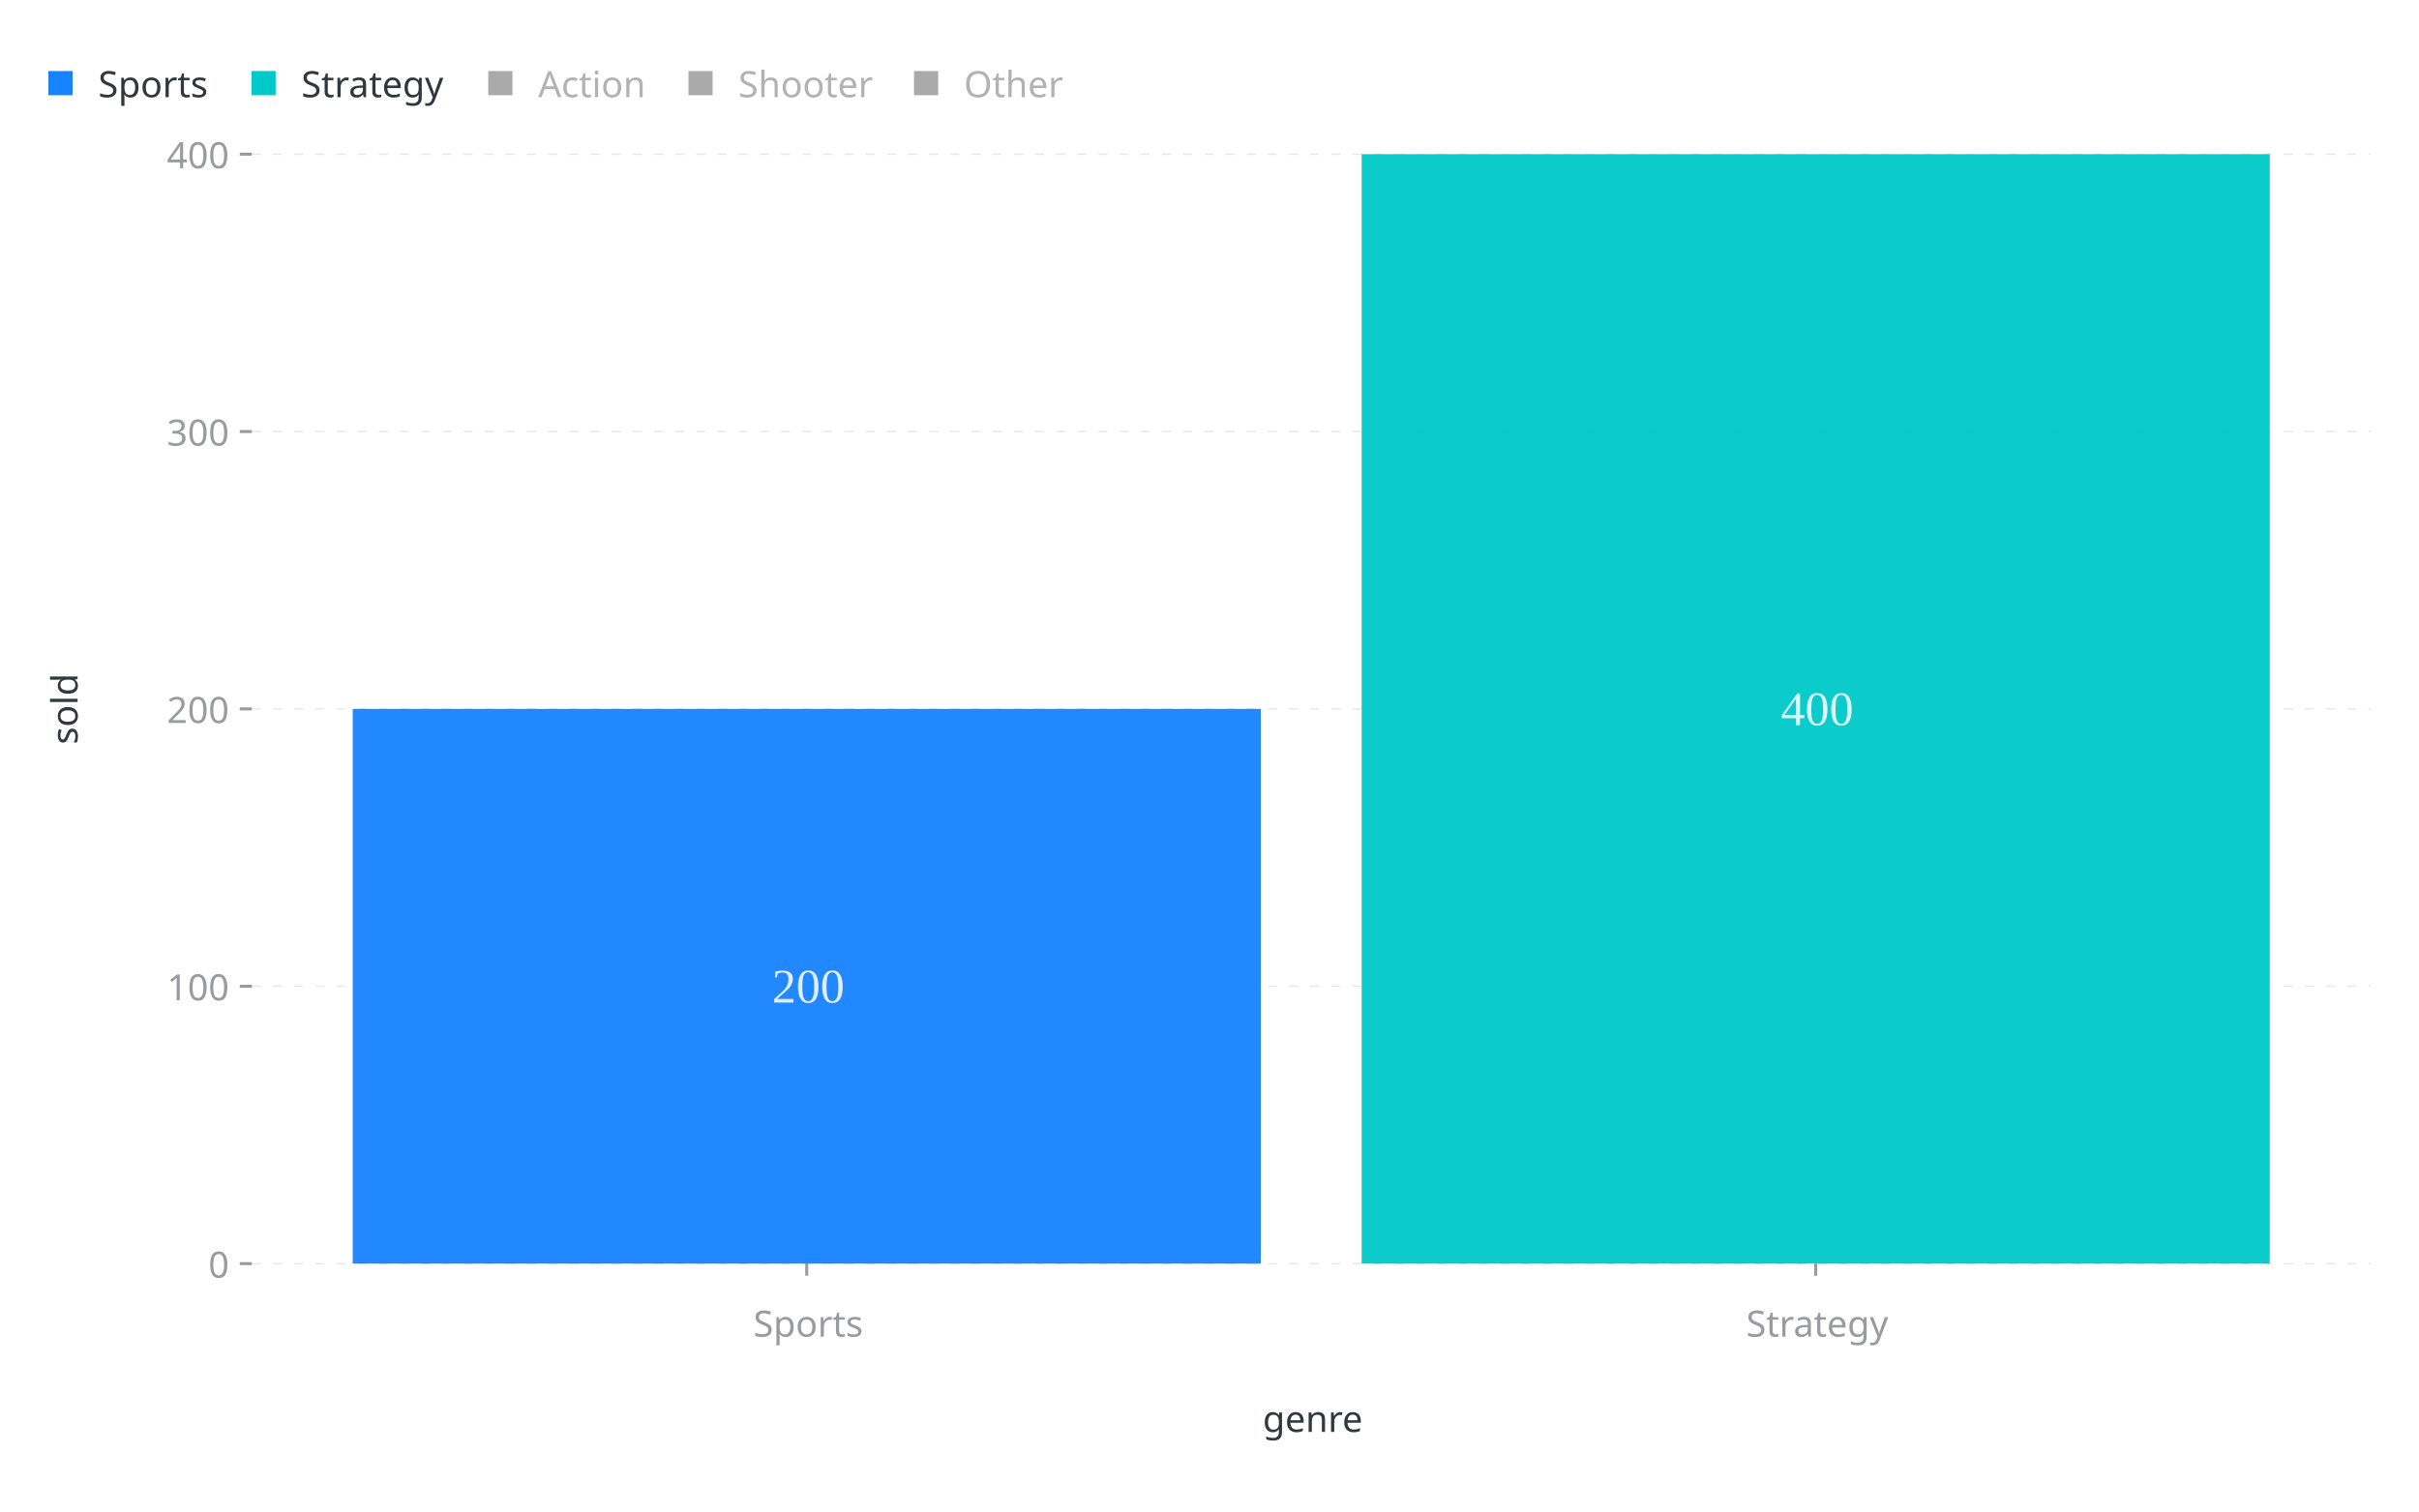
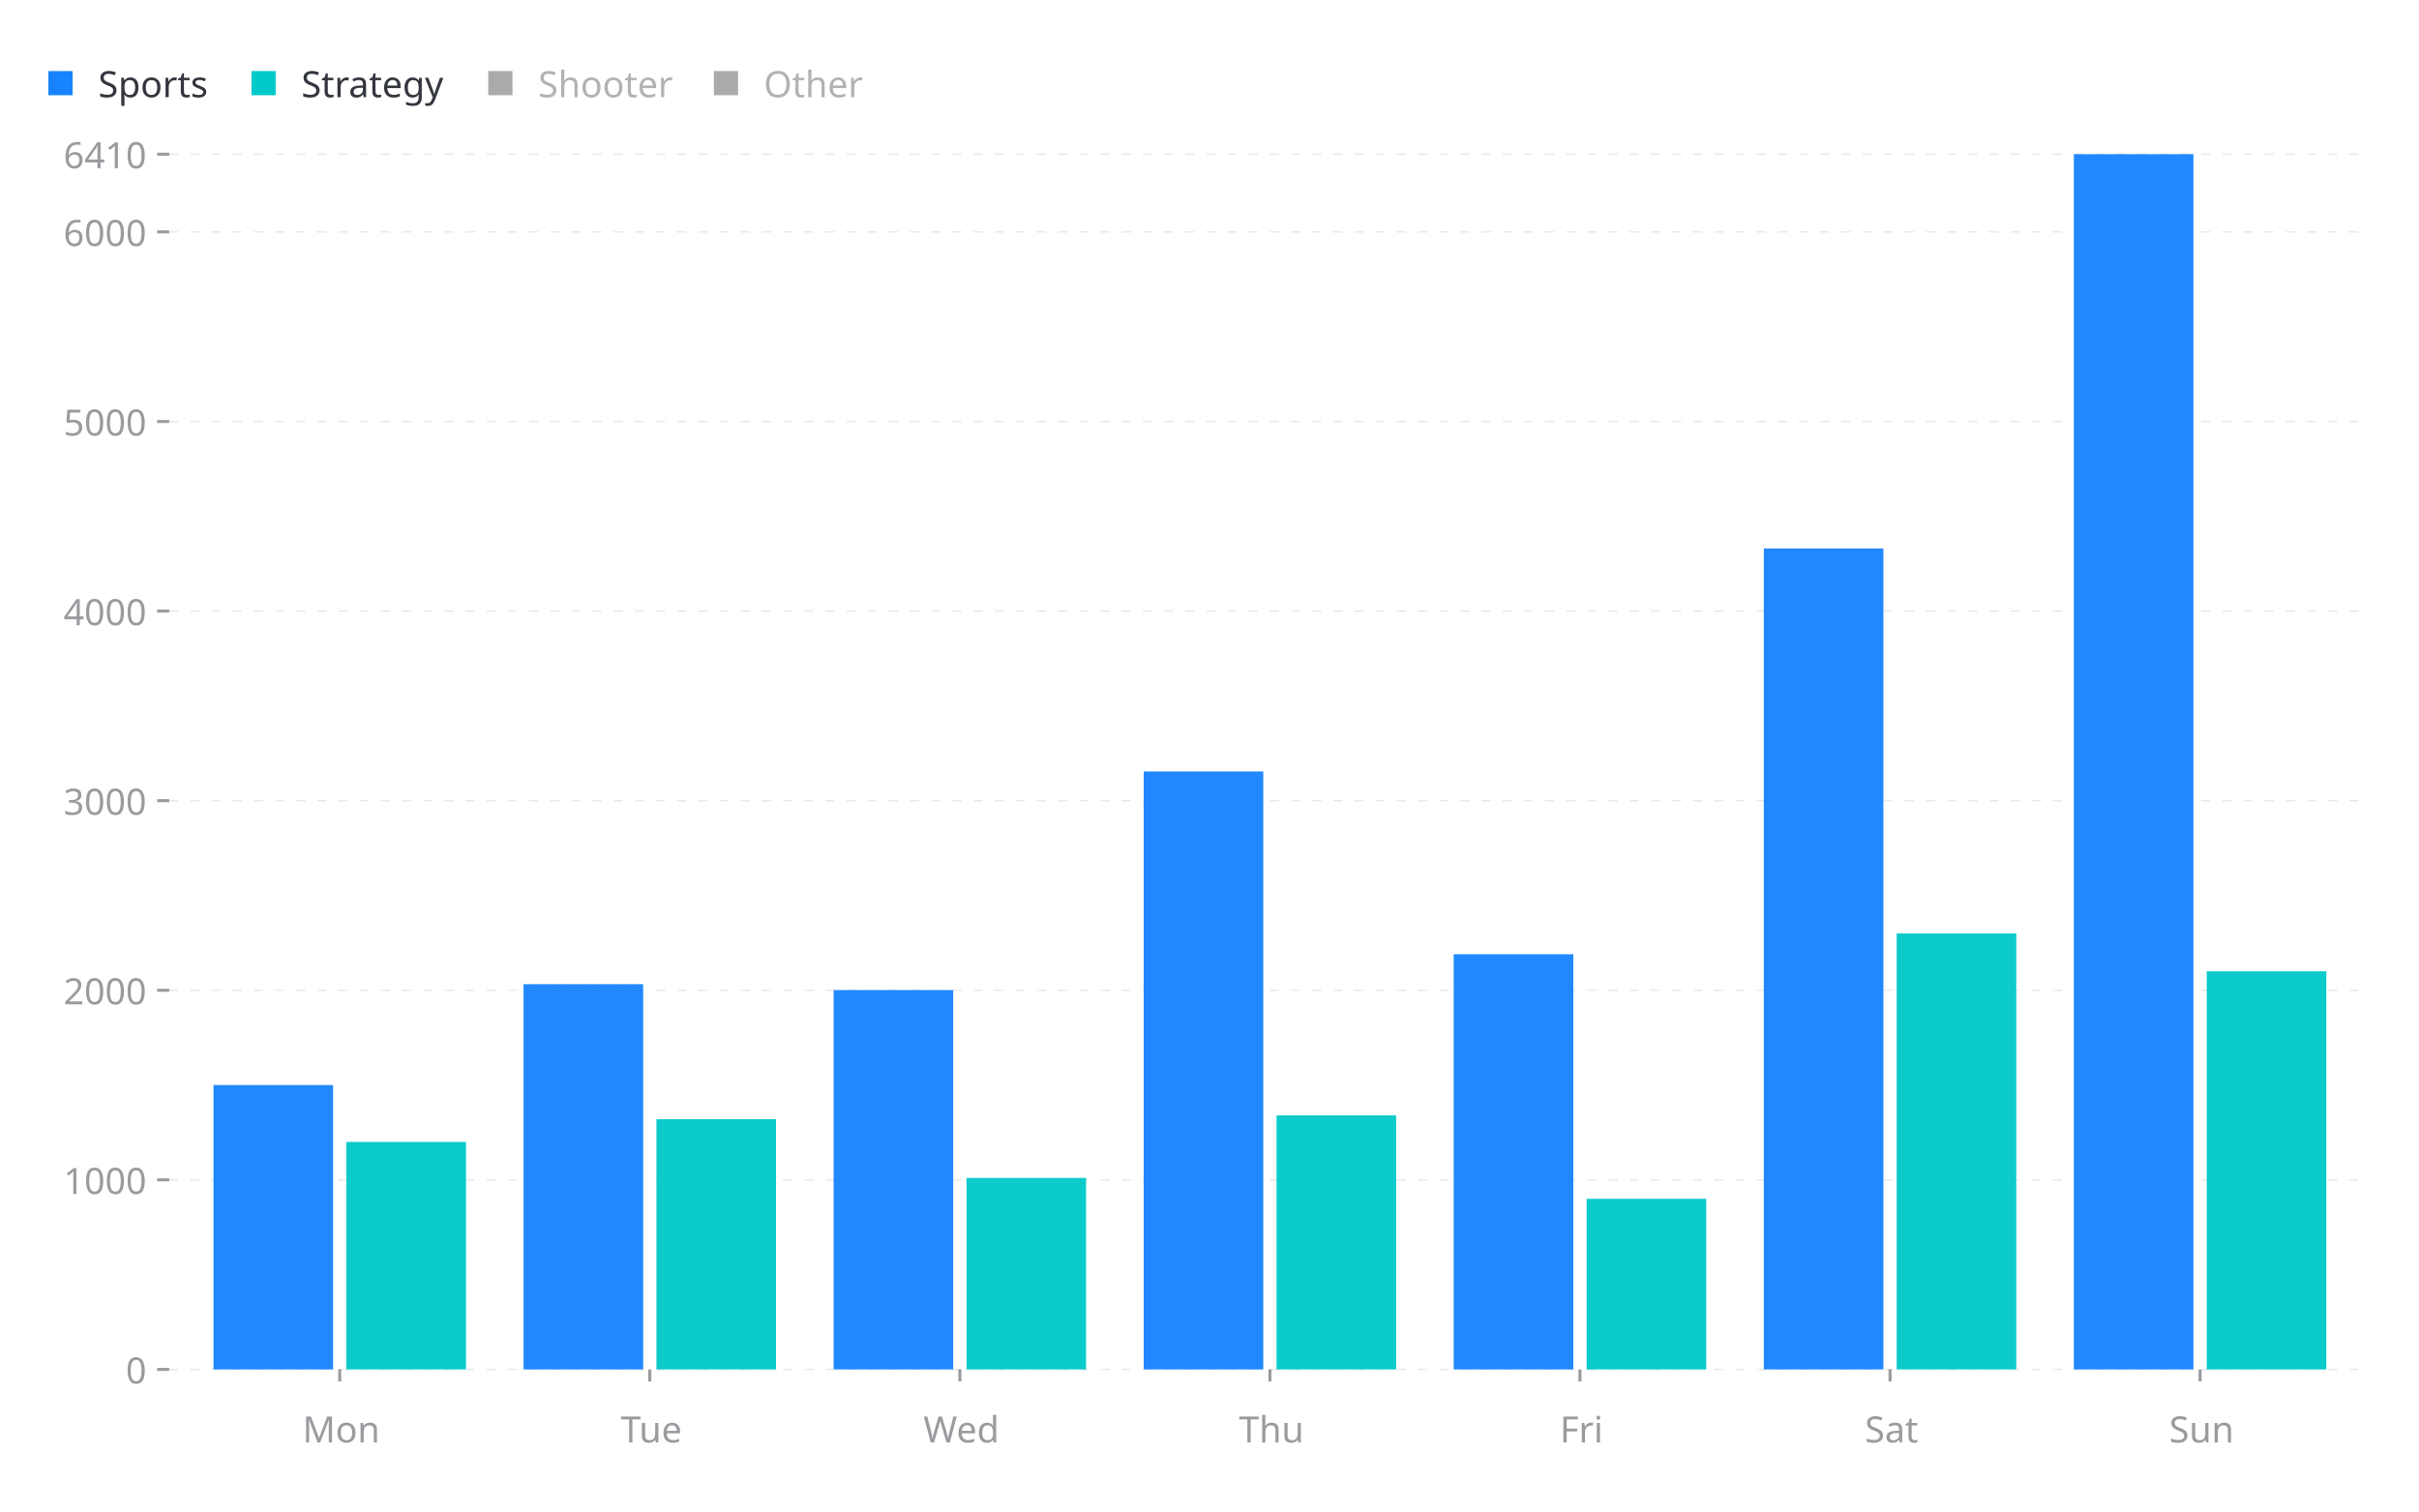
<svg xmlns="http://www.w3.org/2000/svg" width="800" height="500" color-interpolation-filters="sRGB" style="background: transparent;">
  <defs>
    <clipPath id="b" transform="matrix(1 0 0 1 -16 -16)">
      <use href="#a" transform="matrix(1 0 0 1 16 16)" />
    </clipPath>
  </defs>
  <g>
    <g fill="none">
      <g fill="none" class="view">
        <g>
          <path width="800" height="500" x="0" y="0" fill="rgba(0,0,0,0)" d="m0 0 800 0 0 500-800 0z" class="area" />
        </g>
        <g>
          <path width="768" height="468" x="16" y="16" fill="rgba(0,0,0,0)" d="m16 16 768 0 0 468-768 0z" class="area" />
        </g>
        <g>
-           <path width="700.72" height="367" x="83.28" y="51" fill="rgba(0,0,0,0)" d="m83.28 51 700.72 0 0 367-700.72 0z" class="area" />
+           <path width="728.04" height="402" x="55.96" y="51" fill="rgba(0,0,0,0)" d="m55.96 51 728.04 0 0 402-728.04 0z" class="area" />
        </g>
        <g>
-           <path width="700.72" height="367" x="83.28" y="51" fill="rgba(0,0,0,0)" d="m83.28 51 700.72 0 0 367-700.72 0z" class="area" />
+           <path width="728.04" height="402" x="55.96" y="51" fill="rgba(0,0,0,0)" d="m55.96 51 728.04 0 0 402-728.04 0z" class="area" />
        </g>
        <g fill="none" class="component">
          <g fill="none" transform="matrix(1 0 0 1 16 16)">
            <g fill="none" class="legend-category">
              <g fill="none" class="legend-title-group">
                <g fill="none" class="legend-title" />
              </g>
              <g fill="none" class="legend-items-group">
                <g fill="none" class="legend-items">
                  <g fill="none" class="items-navigator">
                    <g fill="none" class="navigator-content-group" clip-path="url(#b)">
                      <g fill="none" class="navigator-play-window">
                        <g fill="none" class="items-item-page">
                          <g fill="none" class="items-item">
                            <g fill="none" class="legend-category-item-background-group">
                              <g>
                                <path width="55.16" height="23" fill="rgba(0,0,0,0)" d="m0 0 55.16 0 0 23-55.16 0z" class="legend-category-item-background" visibility="visible" />
                              </g>
                            </g>
                            <g fill="none" class="legend-category-item-marker-group" transform="matrix(.5 0 0 .5 4 11.5)">
                              <g>
                                <path fill="rgba(23,131,255,1)" stroke-width="0" d="m-8-8 16 0 0 16-16 0Z" class="legend-category-item-marker" visibility="visible" />
                              </g>
                            </g>
                            <g fill="none" class="legend-category-item-label-group" transform="matrix(1 0 0 1 16 11.5)">
                              <g>
                                <text fill="rgba(29,33,41,1)" fill-opacity=".9" stroke-width="1" class="legend-category-item-label" dominant-baseline="central" dx=".5" dy="0" font-family="sans-serif" font-size="12" font-style="normal" font-variant="normal" font-weight="normal" paint-order="stroke" style="transform:translate(0px, 0px);" text-anchor="left" visibility="visible">Sports</text>
                              </g>
                            </g>
                            <g fill="none" class="legend-category-item-value-group" />
                          </g>
                          <g fill="none" class="items-item" transform="matrix(1 0 0 1 67.16 0)">
                            <g fill="none" class="legend-category-item-background-group">
                              <g>
                                <path width="66.32" height="23" fill="rgba(0,0,0,0)" d="m0 0 66.32 0 0 23-66.32 0z" class="legend-category-item-background" visibility="visible" />
                              </g>
                            </g>
                            <g fill="none" class="legend-category-item-marker-group" transform="matrix(.5 0 0 .5 4 11.5)">
                              <g>
                                <path fill="rgba(0,201,201,1)" stroke-width="0" d="m-8-8 16 0 0 16-16 0Z" class="legend-category-item-marker" visibility="visible" />
                              </g>
                            </g>
                            <g fill="none" class="legend-category-item-label-group" transform="matrix(1 0 0 1 16 11.5)">
                              <g>
                                <text fill="rgba(29,33,41,1)" fill-opacity=".9" stroke-width="1" class="legend-category-item-label" dominant-baseline="central" dx=".5" dy="0" font-family="sans-serif" font-size="12" font-style="normal" font-variant="normal" font-weight="normal" paint-order="stroke" style="transform:translate(0px, 0px);" text-anchor="left" visibility="visible">Strategy</text>
                              </g>
                            </g>
                            <g fill="none" class="legend-category-item-value-group" />
                          </g>
                          <g fill="none" class="items-item" transform="matrix(1 0 0 1 145.48 0)">
                            <g fill="none" class="legend-category-item-background-group">
                              <g>
-                                 <path width="54.2" height="23" fill="rgba(0,0,0,0)" d="m0 0 54.2 0 0 23-54.2 0z" class="legend-category-item-background" visibility="visible" />
+                                 <path width="62.6" height="23" fill="rgba(0,0,0,0)" d="m0 0 62.6 0 0 23-62.6 0z" class="legend-category-item-background" visibility="visible" />
                              </g>
                            </g>
                            <g fill="none" class="legend-category-item-marker-group" transform="matrix(.5 0 0 .5 4 11.5)">
                              <g>
                                <path fill="rgba(170,170,170,1)" stroke="rgba(170,170,170,1)" stroke-width="0" d="m-8-8 16 0 0 16-16 0Z" class="legend-category-item-marker" visibility="visible" />
                              </g>
                            </g>
                            <g fill="none" class="legend-category-item-label-group" transform="matrix(1 0 0 1 16 11.5)">
                              <g>
-                                 <text fill="rgba(170,170,170,1)" fill-opacity=".9" stroke-width="1" class="legend-category-item-label" dominant-baseline="central" dx=".5" dy="0" font-family="sans-serif" font-size="12" font-style="normal" font-variant="normal" font-weight="normal" paint-order="stroke" style="transform:translate(0px, 0px);" text-anchor="left" visibility="visible">Action</text>
+                                 <text fill="rgba(170,170,170,1)" fill-opacity=".9" stroke-width="1" class="legend-category-item-label" dominant-baseline="central" dx=".5" dy="0" font-family="sans-serif" font-size="12" font-style="normal" font-variant="normal" font-weight="normal" paint-order="stroke" style="transform:translate(0px, 0px);" text-anchor="left" visibility="visible">Shooter</text>
                              </g>
                            </g>
                            <g fill="none" class="legend-category-item-value-group" />
                          </g>
-                           <g fill="none" class="items-item" transform="matrix(1 0 0 1 211.68 0)">
-                             <g fill="none" class="legend-category-item-background-group">
-                               <g>
-                                 <path width="62.6" height="23" fill="rgba(0,0,0,0)" d="m0 0 62.6 0 0 23-62.6 0z" class="legend-category-item-background" visibility="visible" />
-                               </g>
-                             </g>
-                             <g fill="none" class="legend-category-item-marker-group" transform="matrix(.5 0 0 .5 4 11.5)">
-                               <g>
-                                 <path fill="rgba(170,170,170,1)" stroke="rgba(170,170,170,1)" stroke-width="0" d="m-8-8 16 0 0 16-16 0Z" class="legend-category-item-marker" visibility="visible" />
-                               </g>
-                             </g>
-                             <g fill="none" class="legend-category-item-label-group" transform="matrix(1 0 0 1 16 11.5)">
-                               <g>
-                                 <text fill="rgba(170,170,170,1)" fill-opacity=".9" stroke-width="1" class="legend-category-item-label" dominant-baseline="central" dx=".5" dy="0" font-family="sans-serif" font-size="12" font-style="normal" font-variant="normal" font-weight="normal" paint-order="stroke" style="transform:translate(0px, 0px);" text-anchor="left" visibility="visible">Shooter</text>
-                               </g>
-                             </g>
-                             <g fill="none" class="legend-category-item-value-group" />
-                           </g>
-                           <g fill="none" class="items-item" transform="matrix(1 0 0 1 286.28 0)">
+                           <g fill="none" class="items-item" transform="matrix(1 0 0 1 220.08 0)">
                            <g fill="none" class="legend-category-item-background-group">
                              <g>
                                <path width="49.76" height="23" fill="rgba(0,0,0,0)" d="m0 0 49.76 0 0 23-49.76 0z" class="legend-category-item-background" visibility="visible" />
                              </g>
                            </g>
                            <g fill="none" class="legend-category-item-marker-group" transform="matrix(.5 0 0 .5 4 11.5)">
                              <g>
                                <path fill="rgba(170,170,170,1)" stroke="rgba(170,170,170,1)" stroke-width="0" d="m-8-8 16 0 0 16-16 0Z" class="legend-category-item-marker" visibility="visible" />
                              </g>
                            </g>
                            <g fill="none" class="legend-category-item-label-group" transform="matrix(1 0 0 1 16 11.5)">
                              <g>
                                <text fill="rgba(170,170,170,1)" fill-opacity=".9" stroke-width="1" class="legend-category-item-label" dominant-baseline="central" dx=".5" dy="0" font-family="sans-serif" font-size="12" font-style="normal" font-variant="normal" font-weight="normal" paint-order="stroke" style="transform:translate(0px, 0px);" text-anchor="left" visibility="visible">Other</text>
                              </g>
                            </g>
                            <g fill="none" class="legend-category-item-value-group" />
                          </g>
                        </g>
                      </g>
                    </g>
                    <g fill="none" class="navigator-controller" />
                    <g>
-                       <path id="a" width="336.04" height="23" fill="none" d="m0 0 336.04 0 0 23-336.04 0z" class="navigator-clip-path" />
+                       <path id="a" width="269.84" height="23" fill="none" d="m0 0 269.84 0 0 23-269.84 0z" class="navigator-clip-path" />
                    </g>
                  </g>
                </g>
              </g>
            </g>
          </g>
        </g>
        <g fill="none" class="component">
          <g fill="none" class="axis">
            <g fill="none" class="axis-grid-group" />
            <g fill="none" class="axis-main-group">
              <g fill="none" class="axis-line-group">
                <g>
-                   <line x1="83.28" x2="784" y1="418" y2="418" fill="none" stroke="rgba(29,33,41,1)" stroke-opacity=".45" stroke-width=".5" class="axis-line axis-line" opacity="0" />
+                   <line x1="55.96" x2="784" y1="453" y2="453" fill="none" stroke="rgba(29,33,41,1)" stroke-opacity=".45" stroke-width=".5" class="axis-line axis-line" opacity="0" />
                </g>
              </g>
              <g fill="none" class="axis-tick-group">
-                 <g fill="none" class="axis-tick" transform="matrix(1 0 0 1 266.802 418)">
-                   <g>
-                     <line x1="0" x2="0" y1="0" y2="4" fill="none" stroke="rgba(29,33,41,1)" stroke-width="1" class="axis-tick-item" opacity=".45" />
-                   </g>
-                 </g>
-                 <g fill="none" class="axis-tick" transform="matrix(1 0 0 1 600.478 418)">
+                 <g fill="none" class="axis-tick" transform="matrix(1 0 0 1 112.3575 453)">
+                   <g>
+                     <line x1="0" x2="0" y1="0" y2="4" fill="none" stroke="rgba(29,33,41,1)" stroke-width="1" class="axis-tick-item" opacity=".45" />
+                   </g>
+                 </g>
+                 <g fill="none" class="axis-tick" transform="matrix(1 0 0 1 214.8983 453)">
+                   <g>
+                     <line x1="0" x2="0" y1="0" y2="4" fill="none" stroke="rgba(29,33,41,1)" stroke-width="1" class="axis-tick-item" opacity=".45" />
+                   </g>
+                 </g>
+                 <g fill="none" class="axis-tick" transform="matrix(1 0 0 1 317.4391 453)">
+                   <g>
+                     <line x1="0" x2="0" y1="0" y2="4" fill="none" stroke="rgba(29,33,41,1)" stroke-width="1" class="axis-tick-item" opacity=".45" />
+                   </g>
+                 </g>
+                 <g fill="none" class="axis-tick" transform="matrix(1 0 0 1 419.98 453)">
+                   <g>
+                     <line x1="0" x2="0" y1="0" y2="4" fill="none" stroke="rgba(29,33,41,1)" stroke-width="1" class="axis-tick-item" opacity=".45" />
+                   </g>
+                 </g>
+                 <g fill="none" class="axis-tick" transform="matrix(1 0 0 1 522.5209 453)">
+                   <g>
+                     <line x1="0" x2="0" y1="0" y2="4" fill="none" stroke="rgba(29,33,41,1)" stroke-width="1" class="axis-tick-item" opacity=".45" />
+                   </g>
+                 </g>
+                 <g fill="none" class="axis-tick" transform="matrix(1 0 0 1 625.0617 453)">
+                   <g>
+                     <line x1="0" x2="0" y1="0" y2="4" fill="none" stroke="rgba(29,33,41,1)" stroke-width="1" class="axis-tick-item" opacity=".45" />
+                   </g>
+                 </g>
+                 <g fill="none" class="axis-tick" transform="matrix(1 0 0 1 727.6025 453)">
                  <g>
                    <line x1="0" x2="0" y1="0" y2="4" fill="none" stroke="rgba(29,33,41,1)" stroke-width="1" class="axis-tick-item" opacity=".45" />
                  </g>
                </g>
              </g>
              <g fill="none" class="axis-label-group">
-                 <g fill="none" class="axis-label" transform="matrix(1 0 0 1 266.802 426)">
-                   <g>
-                     <text fill="rgba(29,33,41,1)" stroke-width="1" class="axis-label-item" dominant-baseline="central" dx=".5" dy="11.5" font-family="sans-serif" font-size="12" font-style="normal" font-variant="normal" font-weight="normal" opacity=".45" paint-order="stroke" style="transform:translate(0px, 0px);" text-anchor="middle" visibility="visible">Sports</text>
-                   </g>
-                 </g>
-                 <g fill="none" class="axis-label" transform="matrix(1 0 0 1 600.478 426)">
-                   <g>
-                     <text fill="rgba(29,33,41,1)" stroke-width="1" class="axis-label-item" dominant-baseline="central" dx=".5" dy="11.5" font-family="sans-serif" font-size="12" font-style="normal" font-variant="normal" font-weight="normal" opacity=".45" paint-order="stroke" style="transform:translate(0px, 0px);" text-anchor="middle" visibility="visible">Strategy</text>
-                   </g>
-                 </g>
-               </g>
-             </g>
-             <g fill="none" class="axis-title-group" transform="matrix(1 0 0 1 433.64 472.5)">
-               <g transform="matrix(1 0 0 1 0 8)">
-                 <text fill="rgba(29,33,41,1)" stroke-width="1" class="axis-title" dominant-baseline="central" dx=".5" dy="-11.5" font-family="sans-serif" font-size="12" font-style="normal" font-variant="normal" font-weight="normal" opacity=".9" paint-order="stroke" style="transform:translate(0px, 0px);" text-anchor="middle">genre</text>
-               </g>
-             </g>
+                 <g fill="none" class="axis-label" transform="matrix(1 0 0 1 112.3575 461)">
+                   <g>
+                     <text fill="rgba(29,33,41,1)" stroke-width="1" class="axis-label-item" dominant-baseline="central" dx=".5" dy="11.5" font-family="sans-serif" font-size="12" font-style="normal" font-variant="normal" font-weight="normal" opacity=".45" paint-order="stroke" style="transform:translate(0px, 0px);" text-anchor="middle" visibility="visible">Mon</text>
+                   </g>
+                 </g>
+                 <g fill="none" class="axis-label" transform="matrix(1 0 0 1 214.8983 461)">
+                   <g>
+                     <text fill="rgba(29,33,41,1)" stroke-width="1" class="axis-label-item" dominant-baseline="central" dx=".5" dy="11.5" font-family="sans-serif" font-size="12" font-style="normal" font-variant="normal" font-weight="normal" opacity=".45" paint-order="stroke" style="transform:translate(0px, 0px);" text-anchor="middle" visibility="visible">Tue</text>
+                   </g>
+                 </g>
+                 <g fill="none" class="axis-label" transform="matrix(1 0 0 1 317.4391 461)">
+                   <g>
+                     <text fill="rgba(29,33,41,1)" stroke-width="1" class="axis-label-item" dominant-baseline="central" dx=".5" dy="11.5" font-family="sans-serif" font-size="12" font-style="normal" font-variant="normal" font-weight="normal" opacity=".45" paint-order="stroke" style="transform:translate(0px, 0px);" text-anchor="middle" visibility="visible">Wed</text>
+                   </g>
+                 </g>
+                 <g fill="none" class="axis-label" transform="matrix(1 0 0 1 419.98 461)">
+                   <g>
+                     <text fill="rgba(29,33,41,1)" stroke-width="1" class="axis-label-item" dominant-baseline="central" dx=".5" dy="11.5" font-family="sans-serif" font-size="12" font-style="normal" font-variant="normal" font-weight="normal" opacity=".45" paint-order="stroke" style="transform:translate(0px, 0px);" text-anchor="middle" visibility="visible">Thu</text>
+                   </g>
+                 </g>
+                 <g fill="none" class="axis-label" transform="matrix(1 0 0 1 522.5209 461)">
+                   <g>
+                     <text fill="rgba(29,33,41,1)" stroke-width="1" class="axis-label-item" dominant-baseline="central" dx=".5" dy="11.5" font-family="sans-serif" font-size="12" font-style="normal" font-variant="normal" font-weight="normal" opacity=".45" paint-order="stroke" style="transform:translate(0px, 0px);" text-anchor="middle" visibility="visible">Fri</text>
+                   </g>
+                 </g>
+                 <g fill="none" class="axis-label" transform="matrix(1 0 0 1 625.0617 461)">
+                   <g>
+                     <text fill="rgba(29,33,41,1)" stroke-width="1" class="axis-label-item" dominant-baseline="central" dx=".5" dy="11.5" font-family="sans-serif" font-size="12" font-style="normal" font-variant="normal" font-weight="normal" opacity=".45" paint-order="stroke" style="transform:translate(0px, 0px);" text-anchor="middle" visibility="visible">Sat</text>
+                   </g>
+                 </g>
+                 <g fill="none" class="axis-label" transform="matrix(1 0 0 1 727.6025 461)">
+                   <g>
+                     <text fill="rgba(29,33,41,1)" stroke-width="1" class="axis-label-item" dominant-baseline="central" dx=".5" dy="11.5" font-family="sans-serif" font-size="12" font-style="normal" font-variant="normal" font-weight="normal" opacity=".45" paint-order="stroke" style="transform:translate(0px, 0px);" text-anchor="middle" visibility="visible">Sun</text>
+                   </g>
+                 </g>
+               </g>
+             </g>
+             <g fill="none" class="axis-title-group" />
          </g>
        </g>
        <g fill="none" class="component">
          <g fill="none" class="axis">
            <g fill="none" class="axis-grid-group">
              <g fill="none" class="axis-grid">
                <g fill="none" class="grid-line-group">
                  <g>
-                     <path fill="none" stroke="rgba(29,33,41,1)" stroke-dasharray="3,4" stroke-opacity=".1" stroke-width=".5" d="m83.28 418 700.72 0" class="grid-line" />
-                   </g>
-                   <g>
-                     <path fill="none" stroke="rgba(29,33,41,1)" stroke-dasharray="3,4" stroke-opacity=".1" stroke-width=".5" d="m83.28 326.25 700.72 0" class="grid-line" />
-                   </g>
-                   <g>
-                     <path fill="none" stroke="rgba(29,33,41,1)" stroke-dasharray="3,4" stroke-opacity=".1" stroke-width=".5" d="m83.28 234.5 700.72 0" class="grid-line" />
-                   </g>
-                   <g>
-                     <path fill="none" stroke="rgba(29,33,41,1)" stroke-dasharray="3,4" stroke-opacity=".1" stroke-width=".5" d="m83.28 142.75 700.72 0" class="grid-line" />
-                   </g>
-                   <g>
-                     <path fill="none" stroke="rgba(29,33,41,1)" stroke-dasharray="3,4" stroke-opacity=".1" stroke-width=".5" d="m83.28 51 700.72 0" class="grid-line" />
+                     <path fill="none" stroke="rgba(29,33,41,1)" stroke-dasharray="3,4" stroke-opacity=".1" stroke-width=".5" d="m55.96 453 728.04 0" class="grid-line" />
+                   </g>
+                   <g>
+                     <path fill="none" stroke="rgba(29,33,41,1)" stroke-dasharray="3,4" stroke-opacity=".1" stroke-width=".5" d="m55.96 390.286 728.04 0" class="grid-line" />
+                   </g>
+                   <g>
+                     <path fill="none" stroke="rgba(29,33,41,1)" stroke-dasharray="3,4" stroke-opacity=".1" stroke-width=".5" d="m55.96 327.571 728.04 0" class="grid-line" />
+                   </g>
+                   <g>
+                     <path fill="none" stroke="rgba(29,33,41,1)" stroke-dasharray="3,4" stroke-opacity=".1" stroke-width=".5" d="m55.96 264.856 728.04 0" class="grid-line" />
+                   </g>
+                   <g>
+                     <path fill="none" stroke="rgba(29,33,41,1)" stroke-dasharray="3,4" stroke-opacity=".1" stroke-width=".5" d="m55.96 202.142 728.04 0" class="grid-line" />
+                   </g>
+                   <g>
+                     <path fill="none" stroke="rgba(29,33,41,1)" stroke-dasharray="3,4" stroke-opacity=".1" stroke-width=".5" d="m55.96 139.428 728.04 0" class="grid-line" />
+                   </g>
+                   <g>
+                     <path fill="none" stroke="rgba(29,33,41,1)" stroke-dasharray="3,4" stroke-opacity=".1" stroke-width=".5" d="m55.96 76.713 728.04 0" class="grid-line" />
+                   </g>
+                   <g>
+                     <path fill="none" stroke="rgba(29,33,41,1)" stroke-dasharray="3,4" stroke-opacity=".1" stroke-width=".5" d="m55.96 51 728.04 0" class="grid-line" />
                  </g>
                </g>
                <g fill="none" class="grid-region-group" />
              </g>
            </g>
            <g fill="none" class="axis-main-group">
              <g fill="none" class="axis-line-group">
                <g>
-                   <line x1="83.28" x2="83.28" y1="418" y2="51" fill="none" stroke="rgba(29,33,41,1)" stroke-opacity=".45" stroke-width=".5" class="axis-line axis-line" opacity="0" />
+                   <line x1="55.96" x2="55.96" y1="453" y2="51" fill="none" stroke="rgba(29,33,41,1)" stroke-opacity=".45" stroke-width=".5" class="axis-line axis-line" opacity="0" />
                </g>
              </g>
              <g fill="none" class="axis-tick-group">
-                 <g fill="none" class="axis-tick" transform="matrix(1 0 0 1 83.28 418)">
-                   <g>
-                     <line x1="0" x2="-4" y1="0" y2="0" fill="none" stroke="rgba(29,33,41,1)" stroke-width="1" class="axis-tick-item" opacity=".45" />
-                   </g>
-                 </g>
-                 <g fill="none" class="axis-tick" transform="matrix(1 0 0 1 83.28 326.25)">
-                   <g>
-                     <line x1="0" x2="-4" y1="0" y2="0" fill="none" stroke="rgba(29,33,41,1)" stroke-width="1" class="axis-tick-item" opacity=".45" />
-                   </g>
-                 </g>
-                 <g fill="none" class="axis-tick" transform="matrix(1 0 0 1 83.28 234.5)">
-                   <g>
-                     <line x1="0" x2="-4" y1="0" y2="0" fill="none" stroke="rgba(29,33,41,1)" stroke-width="1" class="axis-tick-item" opacity=".45" />
-                   </g>
-                 </g>
-                 <g fill="none" class="axis-tick" transform="matrix(1 0 0 1 83.28 142.75)">
-                   <g>
-                     <line x1="0" x2="-4" y1="0" y2="0" fill="none" stroke="rgba(29,33,41,1)" stroke-width="1" class="axis-tick-item" opacity=".45" />
-                   </g>
-                 </g>
-                 <g fill="none" class="axis-tick" transform="matrix(1 0 0 1 83.28 51)">
+                 <g fill="none" class="axis-tick" transform="matrix(1 0 0 1 55.96 453)">
+                   <g>
+                     <line x1="0" x2="-4" y1="0" y2="0" fill="none" stroke="rgba(29,33,41,1)" stroke-width="1" class="axis-tick-item" opacity=".45" />
+                   </g>
+                 </g>
+                 <g fill="none" class="axis-tick" transform="matrix(1 0 0 1 55.96 390.2855)">
+                   <g>
+                     <line x1="0" x2="-4" y1="0" y2="0" fill="none" stroke="rgba(29,33,41,1)" stroke-width="1" class="axis-tick-item" opacity=".45" />
+                   </g>
+                 </g>
+                 <g fill="none" class="axis-tick" transform="matrix(1 0 0 1 55.96 327.571)">
+                   <g>
+                     <line x1="0" x2="-4" y1="0" y2="0" fill="none" stroke="rgba(29,33,41,1)" stroke-width="1" class="axis-tick-item" opacity=".45" />
+                   </g>
+                 </g>
+                 <g fill="none" class="axis-tick" transform="matrix(1 0 0 1 55.96 264.8565)">
+                   <g>
+                     <line x1="0" x2="-4" y1="0" y2="0" fill="none" stroke="rgba(29,33,41,1)" stroke-width="1" class="axis-tick-item" opacity=".45" />
+                   </g>
+                 </g>
+                 <g fill="none" class="axis-tick" transform="matrix(1 0 0 1 55.96 202.142)">
+                   <g>
+                     <line x1="0" x2="-4" y1="0" y2="0" fill="none" stroke="rgba(29,33,41,1)" stroke-width="1" class="axis-tick-item" opacity=".45" />
+                   </g>
+                 </g>
+                 <g fill="none" class="axis-tick" transform="matrix(1 0 0 1 55.96 139.4275)">
+                   <g>
+                     <line x1="0" x2="-4" y1="0" y2="0" fill="none" stroke="rgba(29,33,41,1)" stroke-width="1" class="axis-tick-item" opacity=".45" />
+                   </g>
+                 </g>
+                 <g fill="none" class="axis-tick" transform="matrix(1 0 0 1 55.96 76.713)">
+                   <g>
+                     <line x1="0" x2="-4" y1="0" y2="0" fill="none" stroke="rgba(29,33,41,1)" stroke-width="1" class="axis-tick-item" opacity=".45" />
+                   </g>
+                 </g>
+                 <g fill="none" class="axis-tick" transform="matrix(1 0 0 1 55.96 51)">
                  <g>
                    <line x1="0" x2="-4" y1="0" y2="0" fill="none" stroke="rgba(29,33,41,1)" stroke-width="1" class="axis-tick-item" opacity=".45" />
                  </g>
                </g>
              </g>
              <g fill="none" class="axis-label-group">
-                 <g fill="none" class="axis-label" transform="matrix(1 0 0 1 75.28 418)">
-                   <g>
-                     <text fill="rgba(29,33,41,1)" stroke-width="1" class="axis-label-item" dominant-baseline="central" dx=".5" dy="0" font-family="sans-serif" font-size="12" font-style="normal" font-variant="normal" font-weight="normal" opacity=".45" paint-order="stroke" style="transform:translate(0px, 0px);" text-anchor="end" visibility="visible">0</text>
-                   </g>
-                 </g>
-                 <g fill="none" class="axis-label" transform="matrix(1 0 0 1 75.28 326.25)">
-                   <g>
-                     <text fill="rgba(29,33,41,1)" stroke-width="1" class="axis-label-item" dominant-baseline="central" dx=".5" dy="0" font-family="sans-serif" font-size="12" font-style="normal" font-variant="normal" font-weight="normal" opacity=".45" paint-order="stroke" style="transform:translate(0px, 0px);" text-anchor="end" visibility="visible">100</text>
-                   </g>
-                 </g>
-                 <g fill="none" class="axis-label" transform="matrix(1 0 0 1 75.28 234.5)">
-                   <g>
-                     <text fill="rgba(29,33,41,1)" stroke-width="1" class="axis-label-item" dominant-baseline="central" dx=".5" dy="0" font-family="sans-serif" font-size="12" font-style="normal" font-variant="normal" font-weight="normal" opacity=".45" paint-order="stroke" style="transform:translate(0px, 0px);" text-anchor="end" visibility="visible">200</text>
-                   </g>
-                 </g>
-                 <g fill="none" class="axis-label" transform="matrix(1 0 0 1 75.28 142.75)">
-                   <g>
-                     <text fill="rgba(29,33,41,1)" stroke-width="1" class="axis-label-item" dominant-baseline="central" dx=".5" dy="0" font-family="sans-serif" font-size="12" font-style="normal" font-variant="normal" font-weight="normal" opacity=".45" paint-order="stroke" style="transform:translate(0px, 0px);" text-anchor="end" visibility="visible">300</text>
-                   </g>
-                 </g>
-                 <g fill="none" class="axis-label" transform="matrix(1 0 0 1 75.28 51)">
-                   <g>
-                     <text fill="rgba(29,33,41,1)" stroke-width="1" class="axis-label-item" dominant-baseline="central" dx=".5" dy="0" font-family="sans-serif" font-size="12" font-style="normal" font-variant="normal" font-weight="normal" opacity=".45" paint-order="stroke" style="transform:translate(0px, 0px);" text-anchor="end" visibility="visible">400</text>
-                   </g>
-                 </g>
-               </g>
-             </g>
-             <g fill="none" class="axis-title-group" transform="matrix(1 0 0 1 28.5 234.5)">
-               <g transform="matrix(0 -1 1 0 -7.5 .5)">
-                 <text fill="rgba(29,33,41,1)" stroke-width="1" class="axis-title" dominant-baseline="central" dx=".5" dy="0" font-family="sans-serif" font-size="12" font-style="normal" font-variant="normal" font-weight="normal" opacity=".9" paint-order="stroke" style="transform:translate(0px, 0px);" text-anchor="middle">sold</text>
-               </g>
-             </g>
+                 <g fill="none" class="axis-label" transform="matrix(1 0 0 1 47.96 453)">
+                   <g>
+                     <text fill="rgba(29,33,41,1)" stroke-width="1" class="axis-label-item" dominant-baseline="central" dx=".5" dy="0" font-family="sans-serif" font-size="12" font-style="normal" font-variant="normal" font-weight="normal" opacity=".45" paint-order="stroke" style="transform:translate(0px, 0px);" text-anchor="end">0</text>
+                   </g>
+                 </g>
+                 <g fill="none" class="axis-label" transform="matrix(1 0 0 1 47.96 390.2855)">
+                   <g>
+                     <text fill="rgba(29,33,41,1)" stroke-width="1" class="axis-label-item" dominant-baseline="central" dx=".5" dy="0" font-family="sans-serif" font-size="12" font-style="normal" font-variant="normal" font-weight="normal" opacity=".45" paint-order="stroke" style="transform:translate(0px, 0px);" text-anchor="end" visibility="visible">1000</text>
+                   </g>
+                 </g>
+                 <g fill="none" class="axis-label" transform="matrix(1 0 0 1 47.96 327.571)">
+                   <g>
+                     <text fill="rgba(29,33,41,1)" stroke-width="1" class="axis-label-item" dominant-baseline="central" dx=".5" dy="0" font-family="sans-serif" font-size="12" font-style="normal" font-variant="normal" font-weight="normal" opacity=".45" paint-order="stroke" style="transform:translate(0px, 0px);" text-anchor="end" visibility="visible">2000</text>
+                   </g>
+                 </g>
+                 <g fill="none" class="axis-label" transform="matrix(1 0 0 1 47.96 264.8565)">
+                   <g>
+                     <text fill="rgba(29,33,41,1)" stroke-width="1" class="axis-label-item" dominant-baseline="central" dx=".5" dy="0" font-family="sans-serif" font-size="12" font-style="normal" font-variant="normal" font-weight="normal" opacity=".45" paint-order="stroke" style="transform:translate(0px, 0px);" text-anchor="end" visibility="visible">3000</text>
+                   </g>
+                 </g>
+                 <g fill="none" class="axis-label" transform="matrix(1 0 0 1 47.96 202.142)">
+                   <g>
+                     <text fill="rgba(29,33,41,1)" stroke-width="1" class="axis-label-item" dominant-baseline="central" dx=".5" dy="0" font-family="sans-serif" font-size="12" font-style="normal" font-variant="normal" font-weight="normal" opacity=".45" paint-order="stroke" style="transform:translate(0px, 0px);" text-anchor="end" visibility="visible">4000</text>
+                   </g>
+                 </g>
+                 <g fill="none" class="axis-label" transform="matrix(1 0 0 1 47.96 139.4275)">
+                   <g>
+                     <text fill="rgba(29,33,41,1)" stroke-width="1" class="axis-label-item" dominant-baseline="central" dx=".5" dy="0" font-family="sans-serif" font-size="12" font-style="normal" font-variant="normal" font-weight="normal" opacity=".45" paint-order="stroke" style="transform:translate(0px, 0px);" text-anchor="end" visibility="visible">5000</text>
+                   </g>
+                 </g>
+                 <g fill="none" class="axis-label" transform="matrix(1 0 0 1 47.96 76.713)">
+                   <g>
+                     <text fill="rgba(29,33,41,1)" stroke-width="1" class="axis-label-item" dominant-baseline="central" dx=".5" dy="0" font-family="sans-serif" font-size="12" font-style="normal" font-variant="normal" font-weight="normal" opacity=".45" paint-order="stroke" style="transform:translate(0px, 0px);" text-anchor="end">6000</text>
+                   </g>
+                 </g>
+                 <g fill="none" class="axis-label" transform="matrix(1 0 0 1 47.96 51)">
+                   <g>
+                     <text fill="rgba(29,33,41,1)" stroke-width="1" class="axis-label-item" dominant-baseline="central" dx=".5" dy="0" font-family="sans-serif" font-size="12" font-style="normal" font-variant="normal" font-weight="normal" opacity=".45" paint-order="stroke" style="transform:translate(0px, 0px);" text-anchor="end">6410</text>
+                   </g>
+                 </g>
+               </g>
+             </g>
+             <g fill="none" class="axis-title-group" />
          </g>
        </g>
-         <g transform="matrix(1 0 0 1 83.28 51)">
-           <path width="700.72" height="367" fill="rgba(0,0,0,0)" d="m0 0 700.72 0 0 367-700.72 0z" class="plot" />
+         <g transform="matrix(1 0 0 1 55.96 51)">
+           <path width="728.04" height="402" fill="rgba(0,0,0,0)" d="m0 0 728.04 0 0 402-728.04 0z" class="plot" />
          <g fill="none" class="main-layer">
            <g>
-               <path width="300.309" height="183.5" x="33.368" y="183.5" fill="rgba(23,131,255,1)" fill-opacity=".95" stroke="rgba(23,131,255,1)" stroke-width="0" d="m33.368 183.5 300.309 0 0 183.5-300.309 0z" class="element" />
-             </g>
-             <g>
-               <path width="300.309" height="367" x="367.044" y="0" fill="rgba(0,201,201,1)" fill-opacity=".95" stroke="rgba(0,201,201,1)" stroke-width="0" d="m367.044 0 300.309 0 0 367-300.309 0z" class="element" />
+               <path width="39.551" height="94.072" x="14.649" y="307.928" fill="rgba(23,131,255,1)" fill-opacity=".95" stroke="rgba(23,131,255,1)" stroke-width="0" d="m14.649 307.928 39.551 0 0 94.072-39.551 0z" class="element" />
+             </g>
+             <g>
+               <path width="39.551" height="75.257" x="58.595" y="326.743" fill="rgba(0,201,201,1)" fill-opacity=".95" stroke="rgba(0,201,201,1)" stroke-width="0" d="m58.595 326.743 39.551 0 0 75.257-39.551 0z" class="element" />
+             </g>
+             <g>
+               <path width="39.551" height="127.436" x="117.189" y="274.564" fill="rgba(23,131,255,1)" fill-opacity=".95" stroke="rgba(23,131,255,1)" stroke-width="0" d="m117.189 274.564 39.551 0 0 127.436-39.551 0z" class="element" />
+             </g>
+             <g>
+               <path width="39.551" height="82.783" x="161.136" y="319.217" fill="rgba(0,201,201,1)" fill-opacity=".95" stroke="rgba(0,201,201,1)" stroke-width="0" d="m161.136 319.217 39.551 0 0 82.783-39.551 0z" class="element" />
+             </g>
+             <g>
+               <path width="39.551" height="125.492" x="219.73" y="276.508" fill="rgba(23,131,255,1)" fill-opacity=".95" stroke="rgba(23,131,255,1)" stroke-width="0" d="m219.73 276.508 39.551 0 0 125.492-39.551 0z" class="element" />
+             </g>
+             <g>
+               <path width="39.551" height="63.342" x="263.676" y="338.658" fill="rgba(0,201,201,1)" fill-opacity=".95" stroke="rgba(0,201,201,1)" stroke-width="0" d="m263.676 338.658 39.551 0 0 63.342-39.551 0z" class="element" />
+             </g>
+             <g>
+               <path width="39.551" height="197.802" x="322.271" y="204.198" fill="rgba(23,131,255,1)" fill-opacity=".95" stroke="rgba(23,131,255,1)" stroke-width="0" d="m322.271 204.198 39.551 0 0 197.802-39.551 0z" class="element" />
+             </g>
+             <g>
+               <path width="39.551" height="84.037" x="366.217" y="317.963" fill="rgba(0,201,201,1)" fill-opacity=".95" stroke="rgba(0,201,201,1)" stroke-width="0" d="m366.217 317.963 39.551 0 0 84.037-39.551 0z" class="element" />
+             </g>
+             <g>
+               <path width="39.551" height="137.345" x="424.812" y="264.655" fill="rgba(23,131,255,1)" fill-opacity=".95" stroke="rgba(23,131,255,1)" stroke-width="0" d="m424.812 264.655 39.551 0 0 137.345-39.551 0z" class="element" />
+             </g>
+             <g>
+               <path width="39.551" height="56.443" x="468.758" y="345.557" fill="rgba(0,201,201,1)" fill-opacity=".95" stroke="rgba(0,201,201,1)" stroke-width="0" d="m468.758 345.557 39.551 0 0 56.443-39.551 0z" class="element" />
+             </g>
+             <g>
+               <path width="39.551" height="271.554" x="527.353" y="130.446" fill="rgba(23,131,255,1)" fill-opacity=".95" stroke="rgba(23,131,255,1)" stroke-width="0" d="m527.353 130.446 39.551 0 0 271.554-39.551 0z" class="element" />
+             </g>
+             <g>
+               <path width="39.551" height="144.243" x="571.299" y="257.757" fill="rgba(0,201,201,1)" fill-opacity=".95" stroke="rgba(0,201,201,1)" stroke-width="0" d="m571.299 257.757 39.551 0 0 144.243-39.551 0z" class="element" />
+             </g>
+             <g>
+               <path width="39.551" height="402" x="629.894" y="0" fill="rgba(23,131,255,1)" fill-opacity=".95" stroke="rgba(23,131,255,1)" stroke-width="0" d="m629.894 0 39.551 0 0 402-39.551 0z" class="element" />
+             </g>
+             <g>
+               <path width="39.551" height="131.701" x="673.84" y="270.3" fill="rgba(0,201,201,1)" fill-opacity=".95" stroke="rgba(0,201,201,1)" stroke-width="0" d="m673.84 270.3 39.551 0 0 131.701-39.551 0z" class="element" />
            </g>
          </g>
-           <g fill="none" class="label-layer">
-             <g fill="none" class="label" transform="matrix(1 0 0 1 183.522 275.25)">
-               <g>
-                 <path width="31.4" height="31" x="-15.2" y="-15.5" fill="none" d="m-15.2-15.5 31.4 0 0 31-31.4 0z" />
-               </g>
-               <g>
-                 <text fill="rgba(255,255,255,1)" fill-opacity=".85" dominant-baseline="central" dx=".5" dy="0" font-size="16" font-weight="normal" paint-order="stroke" style="transform:translate(0px, 0px);" text-anchor="middle">200</text>
-               </g>
-               <g>
-                 <path fill="none" d="m0 0 0 0" />
-               </g>
-             </g>
-             <g fill="none" class="label" transform="matrix(1 0 0 1 517.1981 183.5)">
-               <g>
-                 <path width="32.04" height="31" x="-15.52" y="-15.5" fill="none" d="m-15.52-15.5 32.04 0 0 31-32.04 0z" />
-               </g>
-               <g>
-                 <text fill="rgba(255,255,255,1)" fill-opacity=".85" dominant-baseline="central" dx=".5" dy="0" font-size="16" font-weight="normal" paint-order="stroke" style="transform:translate(0px, 0px);" text-anchor="middle">400</text>
-               </g>
-               <g>
-                 <path fill="none" d="m0 0 0 0" />
-               </g>
-             </g>
-           </g>
+           <g fill="none" class="label-layer" />
        </g>
      </g>
    </g>
  </g>
</svg>
